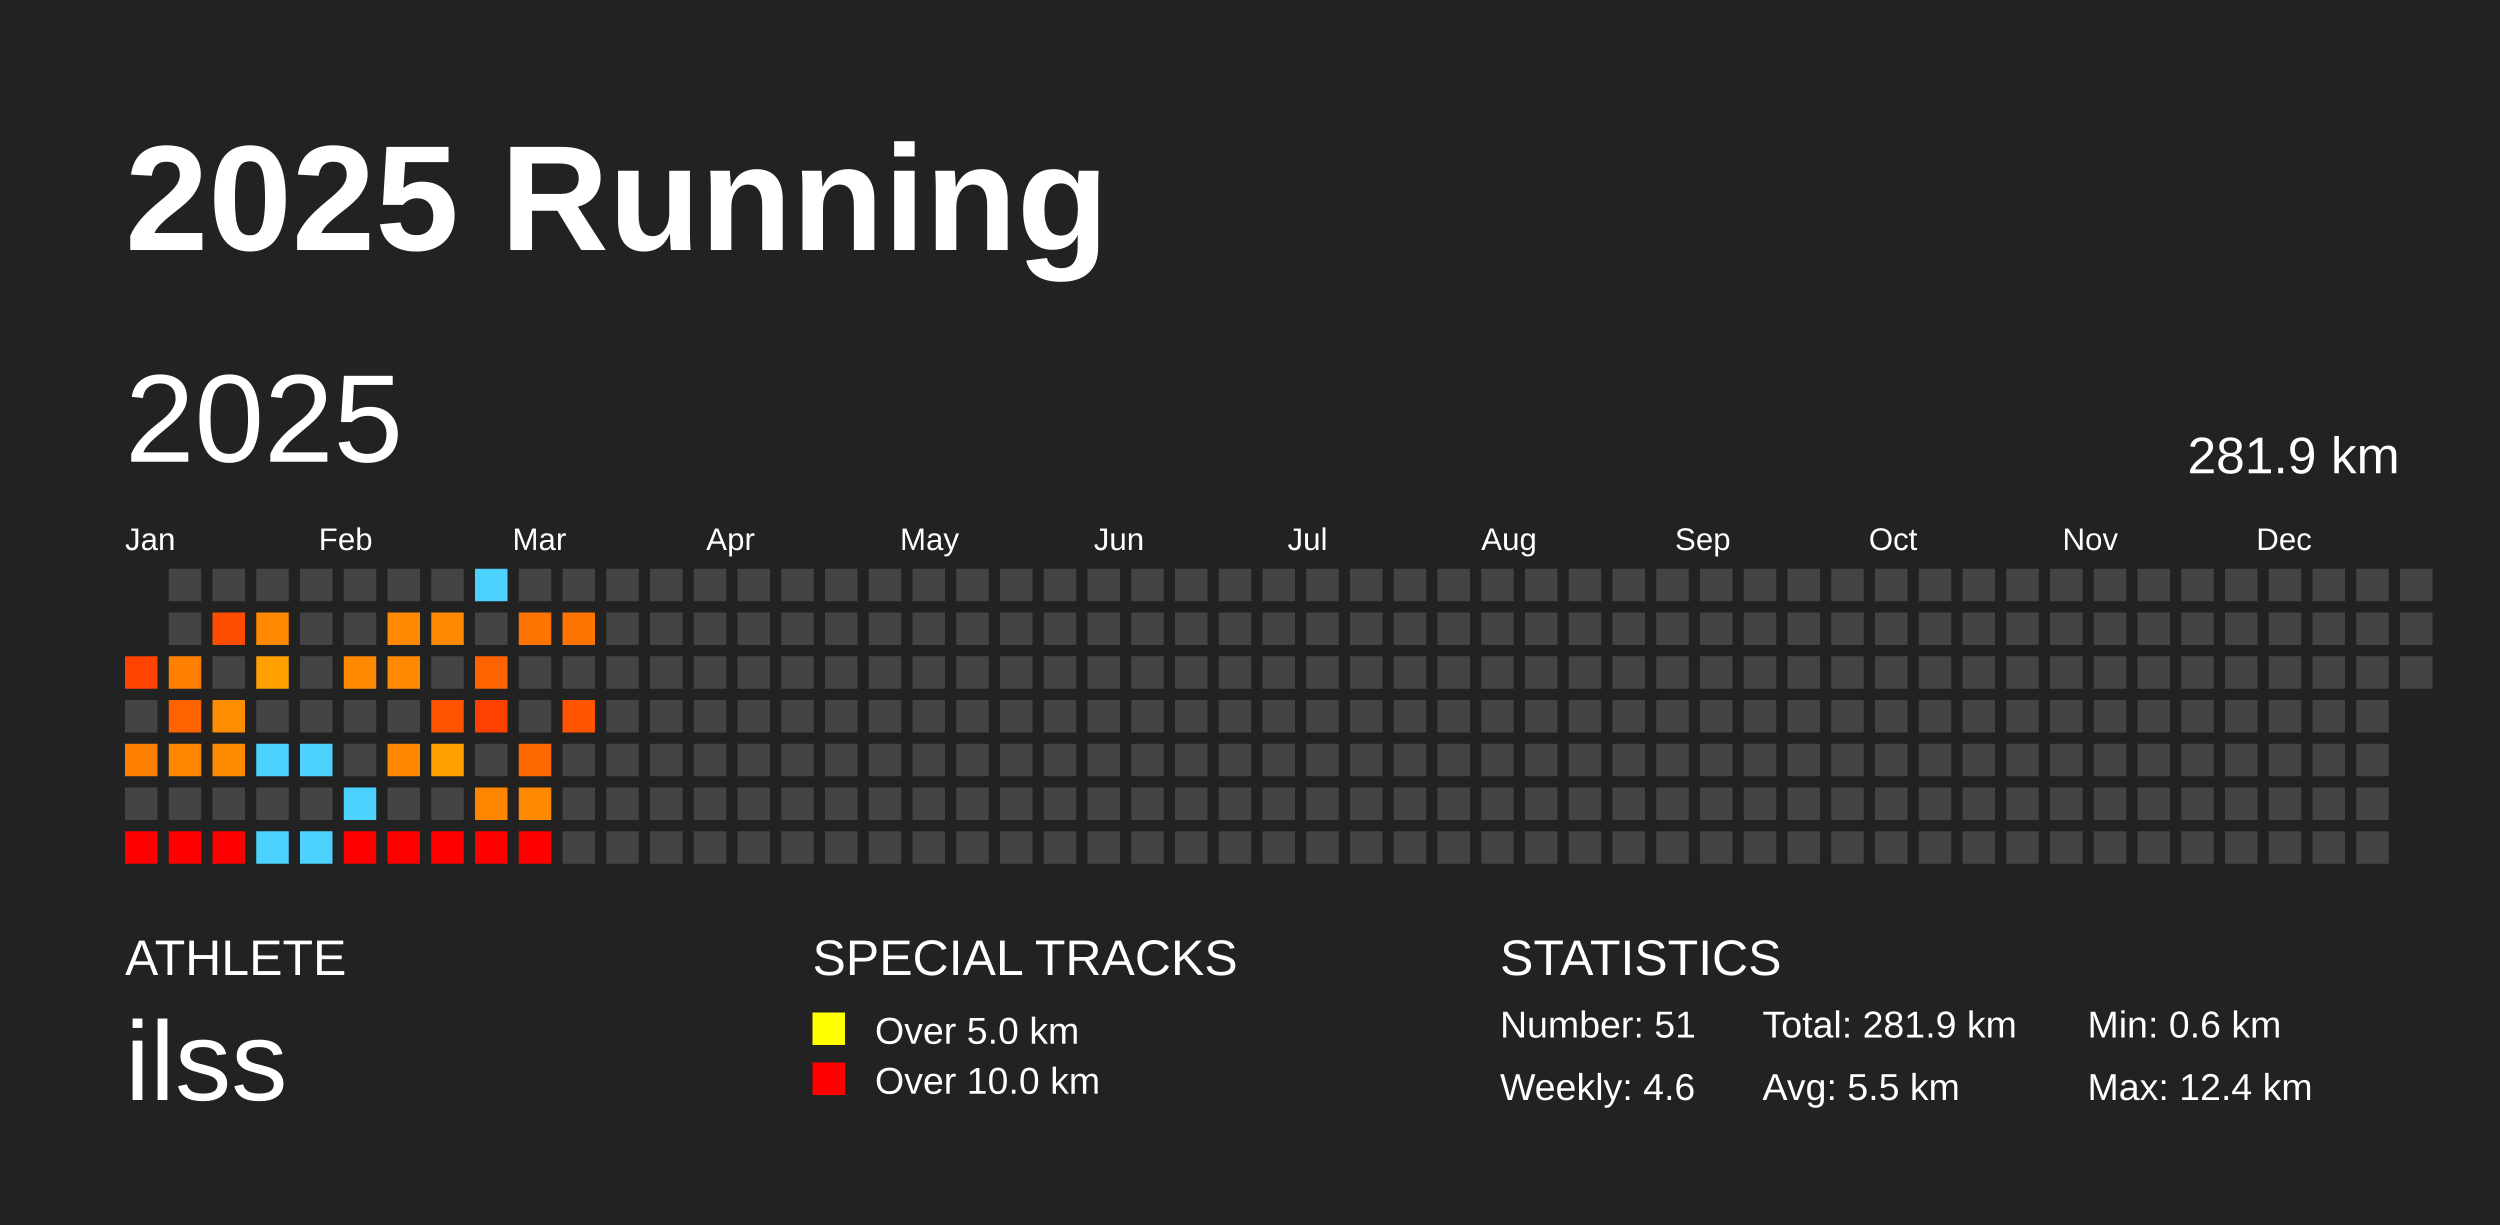
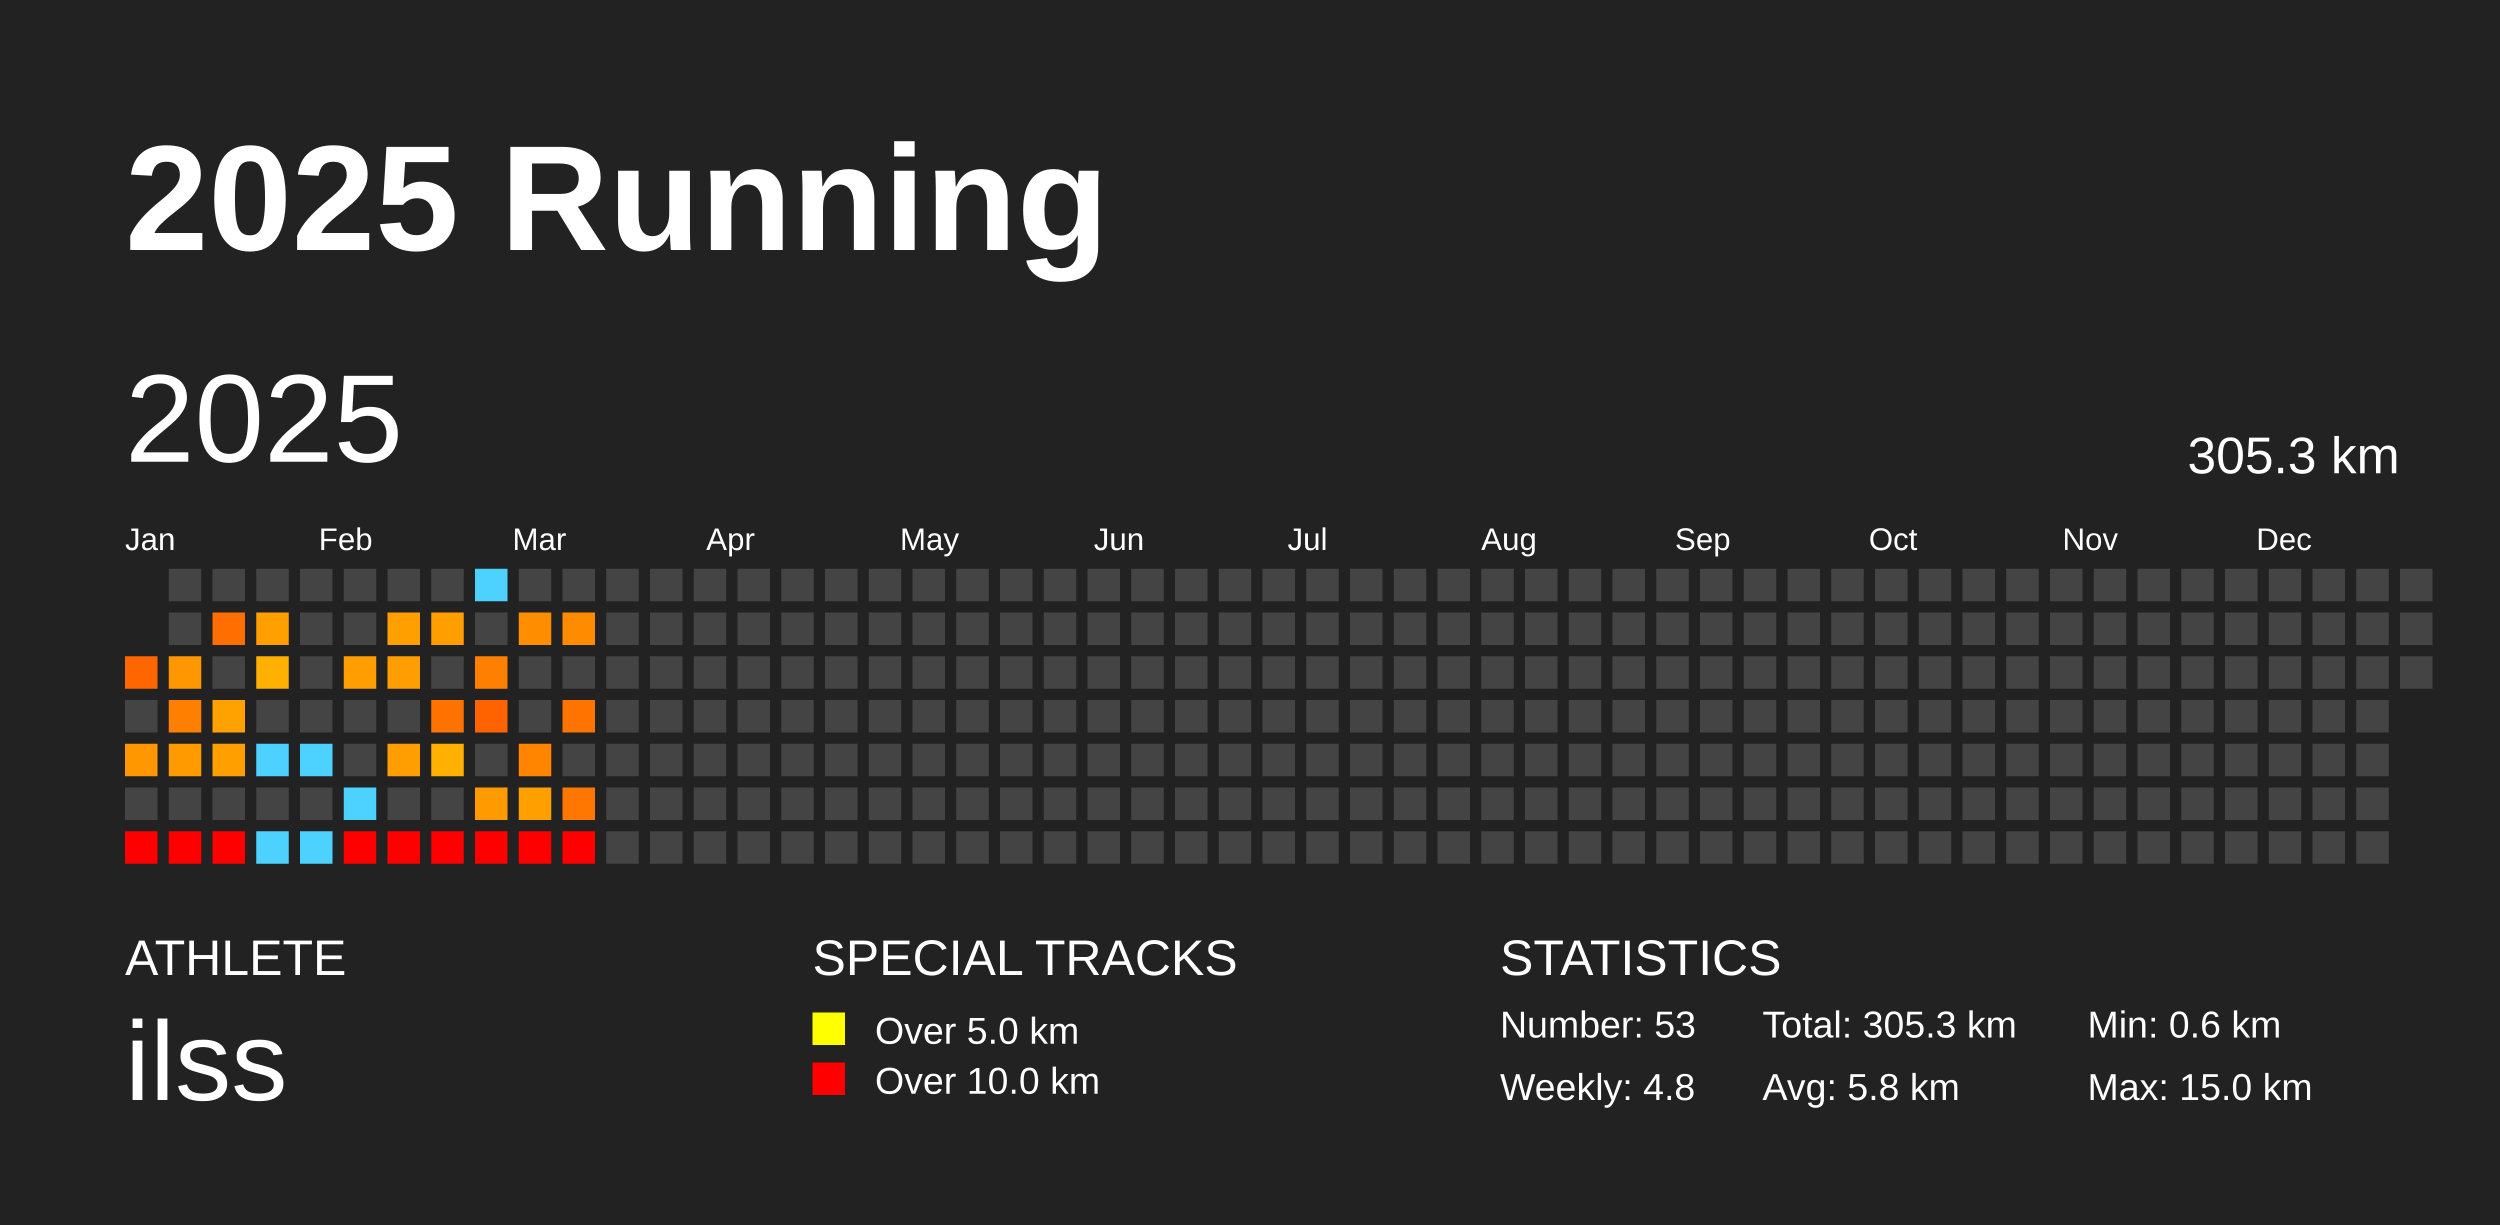
<svg xmlns="http://www.w3.org/2000/svg" baseProfile="full" height="98mm" version="1.1" viewBox="0,0,200,98" width="200mm">
  <defs />
  <rect fill="#222222" height="98" width="200" x="0" y="0" />
  <text fill="#FFFFFF" style="font-size:12px; font-family:Arial; font-weight:bold;" x="10" y="20">2025 Running</text>
  <text fill="#FFFFFF" style="font-size:4px; font-family:Arial" x="10" y="78">ATHLETE</text>
  <text fill="#FFFFFF" style="font-size:9px; font-family:Arial" x="10" y="88">ilss</text>
  <text fill="#FFFFFF" style="font-size:4px; font-family:Arial" x="65" y="78">SPECIAL TRACKS</text>
  <rect fill="yellow" height="2.6" width="2.6" x="65" y="81" />
  <text fill="#FFFFFF" style="font-size:3px; font-family:Arial" x="70" y="83.5">Over 5.0 km</text>
  <rect fill="red" height="2.6" width="2.6" x="65" y="85" />
  <text fill="#FFFFFF" style="font-size:3px; font-family:Arial" x="70" y="87.5">Over 10.0 km</text>
  <text fill="#FFFFFF" style="font-size:4px; font-family:Arial" x="120" y="78">STATISTICS</text>
-   <text fill="#FFFFFF" style="font-size:3px; font-family:Arial" x="120" y="83">Number: 51</text>
-   <text fill="#FFFFFF" style="font-size:3px; font-family:Arial" x="120" y="88">Weekly: 4.6</text>
-   <text fill="#FFFFFF" style="font-size:3px; font-family:Arial" x="141" y="83">Total: 281.9 km</text>
-   <text fill="#FFFFFF" style="font-size:3px; font-family:Arial" x="141" y="88">Avg: 5.5 km</text>
+   <text fill="#FFFFFF" style="font-size:3px; font-family:Arial" x="120" y="83">Number: 53</text>
+   <text fill="#FFFFFF" style="font-size:3px; font-family:Arial" x="120" y="88">Weekly: 4.8</text>
+   <text fill="#FFFFFF" style="font-size:3px; font-family:Arial" x="141" y="83">Total: 305.3 km</text>
+   <text fill="#FFFFFF" style="font-size:3px; font-family:Arial" x="141" y="88">Avg: 5.8 km</text>
  <text fill="#FFFFFF" style="font-size:3px; font-family:Arial" x="167" y="83">Min: 0.6 km</text>
-   <text fill="#FFFFFF" style="font-size:3px; font-family:Arial" x="167" y="88">Max: 12.4 km</text>
+   <text fill="#FFFFFF" style="font-size:3px; font-family:Arial" x="167" y="88">Max: 15.0 km</text>
  <text dominant-baseline="hanging" fill="#FFFFFF" style="font-size:10.0px; font-family:Arial;" x="10" y="30">2025</text>
-   <text dominant-baseline="hanging" fill="#FFFFFF" style="font-size:4.125px; font-family:Arial;" x="175" y="35">281.9 km</text>
+   <text dominant-baseline="hanging" fill="#FFFFFF" style="font-size:4.125px; font-family:Arial;" x="175" y="35">305.3 km</text>
  <text fill="#FFFFFF" style="font-size:2.5px; font-family:Arial" x="10.0" y="44">Jan</text>
  <text fill="#FFFFFF" style="font-size:2.5px; font-family:Arial" x="25.5" y="44">Feb</text>
  <text fill="#FFFFFF" style="font-size:2.5px; font-family:Arial" x="41.0" y="44">Mar</text>
  <text fill="#FFFFFF" style="font-size:2.5px; font-family:Arial" x="56.5" y="44">Apr</text>
  <text fill="#FFFFFF" style="font-size:2.5px; font-family:Arial" x="72.0" y="44">May</text>
  <text fill="#FFFFFF" style="font-size:2.5px; font-family:Arial" x="87.5" y="44">Jun</text>
  <text fill="#FFFFFF" style="font-size:2.5px; font-family:Arial" x="103.0" y="44">Jul</text>
  <text fill="#FFFFFF" style="font-size:2.5px; font-family:Arial" x="118.5" y="44">Aug</text>
  <text fill="#FFFFFF" style="font-size:2.5px; font-family:Arial" x="134.0" y="44">Sep</text>
  <text fill="#FFFFFF" style="font-size:2.5px; font-family:Arial" x="149.5" y="44">Oct</text>
  <text fill="#FFFFFF" style="font-size:2.5px; font-family:Arial" x="165.0" y="44">Nov</text>
  <text fill="#FFFFFF" style="font-size:2.5px; font-family:Arial" x="180.5" y="44">Dec</text>
-   <rect fill="#ff4400" height="2.6" width="2.6" x="10.0" y="52.5" />
+   <rect fill="#ff6600" height="2.6" width="2.6" x="10.0" y="52.5" />
  <rect fill="#444444" height="2.6" width="2.6" x="10.0" y="56.0" />
-   <rect fill="#ff8000" height="2.6" width="2.6" x="10.0" y="59.5" />
+   <rect fill="#ff9700" height="2.6" width="2.6" x="10.0" y="59.5" />
  <rect fill="#444444" height="2.6" width="2.6" x="10.0" y="63.0" />
  <rect fill="red" height="2.6" width="2.6" x="10.0" y="66.5" />
  <rect fill="#444444" height="2.6" width="2.6" x="13.5" y="45.5" />
  <rect fill="#444444" height="2.6" width="2.6" x="13.5" y="49.0" />
-   <rect fill="#ff8000" height="2.6" width="2.6" x="13.5" y="52.5" />
-   <rect fill="#ff6300" height="2.6" width="2.6" x="13.5" y="56.0" />
-   <rect fill="#ff8400" height="2.6" width="2.6" x="13.5" y="59.5" />
+   <rect fill="#ff9700" height="2.6" width="2.6" x="13.5" y="52.5" />
+   <rect fill="#ff7f00" height="2.6" width="2.6" x="13.5" y="56.0" />
+   <rect fill="#ff9b00" height="2.6" width="2.6" x="13.5" y="59.5" />
  <rect fill="#444444" height="2.6" width="2.6" x="13.5" y="63.0" />
  <rect fill="red" height="2.6" width="2.6" x="13.5" y="66.5" />
  <rect fill="#444444" height="2.6" width="2.6" x="17.0" y="45.5" />
-   <rect fill="#ff4d00" height="2.6" width="2.6" x="17.0" y="49.0" />
+   <rect fill="#ff6e00" height="2.6" width="2.6" x="17.0" y="49.0" />
  <rect fill="#444444" height="2.6" width="2.6" x="17.0" y="52.5" />
-   <rect fill="#ff8d00" height="2.6" width="2.6" x="17.0" y="56.0" />
-   <rect fill="#ff8b00" height="2.6" width="2.6" x="17.0" y="59.5" />
+   <rect fill="#ffa200" height="2.6" width="2.6" x="17.0" y="56.0" />
+   <rect fill="#ffa000" height="2.6" width="2.6" x="17.0" y="59.5" />
  <rect fill="#444444" height="2.6" width="2.6" x="17.0" y="63.0" />
  <rect fill="red" height="2.6" width="2.6" x="17.0" y="66.5" />
  <rect fill="#444444" height="2.6" width="2.6" x="20.5" y="45.5" />
-   <rect fill="#ff8900" height="2.6" width="2.6" x="20.5" y="49.0" />
-   <rect fill="#ff9f00" height="2.6" width="2.6" x="20.5" y="52.5" />
+   <rect fill="#ff9f00" height="2.6" width="2.6" x="20.5" y="49.0" />
+   <rect fill="#ffb000" height="2.6" width="2.6" x="20.5" y="52.5" />
  <rect fill="#444444" height="2.6" width="2.6" x="20.5" y="56.0" />
  <rect fill="#4dd2ff" height="2.6" width="2.6" x="20.5" y="59.5" />
  <rect fill="#444444" height="2.6" width="2.6" x="20.5" y="63.0" />
  <rect fill="#4dd2ff" height="2.6" width="2.6" x="20.5" y="66.5" />
  <rect fill="#444444" height="2.6" width="2.6" x="24.0" y="45.5" />
  <rect fill="#444444" height="2.6" width="2.6" x="24.0" y="49.0" />
  <rect fill="#444444" height="2.6" width="2.6" x="24.0" y="52.5" />
  <rect fill="#444444" height="2.6" width="2.6" x="24.0" y="56.0" />
  <rect fill="#4dd2ff" height="2.6" width="2.6" x="24.0" y="59.5" />
  <rect fill="#444444" height="2.6" width="2.6" x="24.0" y="63.0" />
  <rect fill="#4dd2ff" height="2.6" width="2.6" x="24.0" y="66.5" />
  <rect fill="#444444" height="2.6" width="2.6" x="27.5" y="45.5" />
  <rect fill="#444444" height="2.6" width="2.6" x="27.5" y="49.0" />
-   <rect fill="#ff8900" height="2.6" width="2.6" x="27.5" y="52.5" />
+   <rect fill="#ff9e00" height="2.6" width="2.6" x="27.5" y="52.5" />
  <rect fill="#444444" height="2.6" width="2.6" x="27.5" y="56.0" />
  <rect fill="#444444" height="2.6" width="2.6" x="27.5" y="59.5" />
  <rect fill="#4dd2ff" height="2.6" width="2.6" x="27.5" y="63.0" />
  <rect fill="red" height="2.6" width="2.6" x="27.5" y="66.5" />
  <rect fill="#444444" height="2.6" width="2.6" x="31.0" y="45.5" />
-   <rect fill="#ff8900" height="2.6" width="2.6" x="31.0" y="49.0" />
-   <rect fill="#ff8900" height="2.6" width="2.6" x="31.0" y="52.5" />
+   <rect fill="#ff9f00" height="2.6" width="2.6" x="31.0" y="49.0" />
+   <rect fill="#ff9e00" height="2.6" width="2.6" x="31.0" y="52.5" />
  <rect fill="#444444" height="2.6" width="2.6" x="31.0" y="56.0" />
-   <rect fill="#ff8800" height="2.6" width="2.6" x="31.0" y="59.5" />
+   <rect fill="#ff9e00" height="2.6" width="2.6" x="31.0" y="59.5" />
  <rect fill="#444444" height="2.6" width="2.6" x="31.0" y="63.0" />
  <rect fill="red" height="2.6" width="2.6" x="31.0" y="66.5" />
  <rect fill="#444444" height="2.6" width="2.6" x="34.5" y="45.5" />
-   <rect fill="#ff8900" height="2.6" width="2.6" x="34.5" y="49.0" />
+   <rect fill="#ff9e00" height="2.6" width="2.6" x="34.5" y="49.0" />
  <rect fill="#444444" height="2.6" width="2.6" x="34.5" y="52.5" />
-   <rect fill="#ff5300" height="2.6" width="2.6" x="34.5" y="56.0" />
-   <rect fill="#ff9f00" height="2.6" width="2.6" x="34.5" y="59.5" />
+   <rect fill="#ff7200" height="2.6" width="2.6" x="34.5" y="56.0" />
+   <rect fill="#ffb000" height="2.6" width="2.6" x="34.5" y="59.5" />
  <rect fill="#444444" height="2.6" width="2.6" x="34.5" y="63.0" />
  <rect fill="red" height="2.6" width="2.6" x="34.5" y="66.5" />
  <rect fill="#4dd2ff" height="2.6" width="2.6" x="38.0" y="45.5" />
  <rect fill="#444444" height="2.6" width="2.6" x="38.0" y="49.0" />
-   <rect fill="#ff6300" height="2.6" width="2.6" x="38.0" y="52.5" />
-   <rect fill="#ff4100" height="2.6" width="2.6" x="38.0" y="56.0" />
+   <rect fill="#ff8000" height="2.6" width="2.6" x="38.0" y="52.5" />
+   <rect fill="#ff6300" height="2.6" width="2.6" x="38.0" y="56.0" />
  <rect fill="#444444" height="2.6" width="2.6" x="38.0" y="59.5" />
-   <rect fill="#ff8500" height="2.6" width="2.6" x="38.0" y="63.0" />
+   <rect fill="#ff9b00" height="2.6" width="2.6" x="38.0" y="63.0" />
  <rect fill="red" height="2.6" width="2.6" x="38.0" y="66.5" />
  <rect fill="#444444" height="2.6" width="2.6" x="41.5" y="45.5" />
-   <rect fill="#ff7400" height="2.6" width="2.6" x="41.5" y="49.0" />
+   <rect fill="#ff8d00" height="2.6" width="2.6" x="41.5" y="49.0" />
  <rect fill="#444444" height="2.6" width="2.6" x="41.5" y="52.5" />
  <rect fill="#444444" height="2.6" width="2.6" x="41.5" y="56.0" />
-   <rect fill="#ff6a00" height="2.6" width="2.6" x="41.5" y="59.5" />
-   <rect fill="#ff8900" height="2.6" width="2.6" x="41.5" y="63.0" />
+   <rect fill="#ff8500" height="2.6" width="2.6" x="41.5" y="59.5" />
+   <rect fill="#ff9f00" height="2.6" width="2.6" x="41.5" y="63.0" />
  <rect fill="red" height="2.6" width="2.6" x="41.5" y="66.5" />
  <rect fill="#444444" height="2.6" width="2.6" x="45.0" y="45.5" />
-   <rect fill="#ff7300" height="2.6" width="2.6" x="45.0" y="49.0" />
+   <rect fill="#ff8c00" height="2.6" width="2.6" x="45.0" y="49.0" />
  <rect fill="#444444" height="2.6" width="2.6" x="45.0" y="52.5" />
-   <rect fill="#ff5400" height="2.6" width="2.6" x="45.0" y="56.0" />
+   <rect fill="#ff7300" height="2.6" width="2.6" x="45.0" y="56.0" />
  <rect fill="#444444" height="2.6" width="2.6" x="45.0" y="59.5" />
-   <rect fill="#444444" height="2.6" width="2.6" x="45.0" y="63.0" />
-   <rect fill="#444444" height="2.6" width="2.6" x="45.0" y="66.5" />
+   <rect fill="#ff7600" height="2.6" width="2.6" x="45.0" y="63.0" />
+   <rect fill="red" height="2.6" width="2.6" x="45.0" y="66.5" />
  <rect fill="#444444" height="2.6" width="2.6" x="48.5" y="45.5" />
  <rect fill="#444444" height="2.6" width="2.6" x="48.5" y="49.0" />
  <rect fill="#444444" height="2.6" width="2.6" x="48.5" y="52.5" />
  <rect fill="#444444" height="2.6" width="2.6" x="48.5" y="56.0" />
  <rect fill="#444444" height="2.6" width="2.6" x="48.5" y="59.5" />
  <rect fill="#444444" height="2.6" width="2.6" x="48.5" y="63.0" />
  <rect fill="#444444" height="2.6" width="2.6" x="48.5" y="66.5" />
  <rect fill="#444444" height="2.6" width="2.6" x="52.0" y="45.5" />
  <rect fill="#444444" height="2.6" width="2.6" x="52.0" y="49.0" />
  <rect fill="#444444" height="2.6" width="2.6" x="52.0" y="52.5" />
  <rect fill="#444444" height="2.6" width="2.6" x="52.0" y="56.0" />
  <rect fill="#444444" height="2.6" width="2.6" x="52.0" y="59.5" />
  <rect fill="#444444" height="2.6" width="2.6" x="52.0" y="63.0" />
  <rect fill="#444444" height="2.6" width="2.6" x="52.0" y="66.5" />
  <rect fill="#444444" height="2.6" width="2.6" x="55.5" y="45.5" />
  <rect fill="#444444" height="2.6" width="2.6" x="55.5" y="49.0" />
  <rect fill="#444444" height="2.6" width="2.6" x="55.5" y="52.5" />
  <rect fill="#444444" height="2.6" width="2.6" x="55.5" y="56.0" />
  <rect fill="#444444" height="2.6" width="2.6" x="55.5" y="59.5" />
  <rect fill="#444444" height="2.6" width="2.6" x="55.5" y="63.0" />
  <rect fill="#444444" height="2.6" width="2.6" x="55.5" y="66.5" />
  <rect fill="#444444" height="2.6" width="2.6" x="59.0" y="45.5" />
  <rect fill="#444444" height="2.6" width="2.6" x="59.0" y="49.0" />
  <rect fill="#444444" height="2.6" width="2.6" x="59.0" y="52.5" />
  <rect fill="#444444" height="2.6" width="2.6" x="59.0" y="56.0" />
  <rect fill="#444444" height="2.6" width="2.6" x="59.0" y="59.5" />
  <rect fill="#444444" height="2.6" width="2.6" x="59.0" y="63.0" />
  <rect fill="#444444" height="2.6" width="2.6" x="59.0" y="66.5" />
  <rect fill="#444444" height="2.6" width="2.6" x="62.5" y="45.5" />
  <rect fill="#444444" height="2.6" width="2.6" x="62.5" y="49.0" />
  <rect fill="#444444" height="2.6" width="2.6" x="62.5" y="52.5" />
  <rect fill="#444444" height="2.6" width="2.6" x="62.5" y="56.0" />
  <rect fill="#444444" height="2.6" width="2.6" x="62.5" y="59.5" />
  <rect fill="#444444" height="2.6" width="2.6" x="62.5" y="63.0" />
  <rect fill="#444444" height="2.6" width="2.6" x="62.5" y="66.5" />
  <rect fill="#444444" height="2.6" width="2.6" x="66.0" y="45.5" />
  <rect fill="#444444" height="2.6" width="2.6" x="66.0" y="49.0" />
  <rect fill="#444444" height="2.6" width="2.6" x="66.0" y="52.5" />
  <rect fill="#444444" height="2.6" width="2.6" x="66.0" y="56.0" />
  <rect fill="#444444" height="2.6" width="2.6" x="66.0" y="59.5" />
  <rect fill="#444444" height="2.6" width="2.6" x="66.0" y="63.0" />
  <rect fill="#444444" height="2.6" width="2.6" x="66.0" y="66.5" />
  <rect fill="#444444" height="2.6" width="2.6" x="69.5" y="45.5" />
  <rect fill="#444444" height="2.6" width="2.6" x="69.5" y="49.0" />
  <rect fill="#444444" height="2.6" width="2.6" x="69.5" y="52.5" />
  <rect fill="#444444" height="2.6" width="2.6" x="69.5" y="56.0" />
  <rect fill="#444444" height="2.6" width="2.6" x="69.5" y="59.5" />
  <rect fill="#444444" height="2.6" width="2.6" x="69.5" y="63.0" />
  <rect fill="#444444" height="2.6" width="2.6" x="69.5" y="66.5" />
  <rect fill="#444444" height="2.6" width="2.6" x="73.0" y="45.5" />
  <rect fill="#444444" height="2.6" width="2.6" x="73.0" y="49.0" />
  <rect fill="#444444" height="2.6" width="2.6" x="73.0" y="52.5" />
  <rect fill="#444444" height="2.6" width="2.6" x="73.0" y="56.0" />
  <rect fill="#444444" height="2.6" width="2.6" x="73.0" y="59.5" />
  <rect fill="#444444" height="2.6" width="2.6" x="73.0" y="63.0" />
  <rect fill="#444444" height="2.6" width="2.6" x="73.0" y="66.5" />
  <rect fill="#444444" height="2.6" width="2.6" x="76.5" y="45.5" />
  <rect fill="#444444" height="2.6" width="2.6" x="76.5" y="49.0" />
  <rect fill="#444444" height="2.6" width="2.6" x="76.5" y="52.5" />
  <rect fill="#444444" height="2.6" width="2.6" x="76.5" y="56.0" />
  <rect fill="#444444" height="2.6" width="2.6" x="76.5" y="59.5" />
  <rect fill="#444444" height="2.6" width="2.6" x="76.5" y="63.0" />
  <rect fill="#444444" height="2.6" width="2.6" x="76.5" y="66.5" />
  <rect fill="#444444" height="2.6" width="2.6" x="80.0" y="45.5" />
  <rect fill="#444444" height="2.6" width="2.6" x="80.0" y="49.0" />
  <rect fill="#444444" height="2.6" width="2.6" x="80.0" y="52.5" />
  <rect fill="#444444" height="2.6" width="2.6" x="80.0" y="56.0" />
  <rect fill="#444444" height="2.6" width="2.6" x="80.0" y="59.5" />
  <rect fill="#444444" height="2.6" width="2.6" x="80.0" y="63.0" />
  <rect fill="#444444" height="2.6" width="2.6" x="80.0" y="66.5" />
  <rect fill="#444444" height="2.6" width="2.6" x="83.5" y="45.5" />
  <rect fill="#444444" height="2.6" width="2.6" x="83.5" y="49.0" />
  <rect fill="#444444" height="2.6" width="2.6" x="83.5" y="52.5" />
  <rect fill="#444444" height="2.6" width="2.6" x="83.5" y="56.0" />
  <rect fill="#444444" height="2.6" width="2.6" x="83.5" y="59.5" />
  <rect fill="#444444" height="2.6" width="2.6" x="83.5" y="63.0" />
  <rect fill="#444444" height="2.6" width="2.6" x="83.5" y="66.5" />
  <rect fill="#444444" height="2.6" width="2.6" x="87.0" y="45.5" />
  <rect fill="#444444" height="2.6" width="2.6" x="87.0" y="49.0" />
  <rect fill="#444444" height="2.6" width="2.6" x="87.0" y="52.5" />
  <rect fill="#444444" height="2.6" width="2.6" x="87.0" y="56.0" />
  <rect fill="#444444" height="2.6" width="2.6" x="87.0" y="59.5" />
  <rect fill="#444444" height="2.6" width="2.6" x="87.0" y="63.0" />
  <rect fill="#444444" height="2.6" width="2.6" x="87.0" y="66.5" />
  <rect fill="#444444" height="2.6" width="2.6" x="90.5" y="45.5" />
  <rect fill="#444444" height="2.6" width="2.6" x="90.5" y="49.0" />
  <rect fill="#444444" height="2.6" width="2.6" x="90.5" y="52.5" />
  <rect fill="#444444" height="2.6" width="2.6" x="90.5" y="56.0" />
  <rect fill="#444444" height="2.6" width="2.6" x="90.5" y="59.5" />
  <rect fill="#444444" height="2.6" width="2.6" x="90.5" y="63.0" />
  <rect fill="#444444" height="2.6" width="2.6" x="90.5" y="66.5" />
  <rect fill="#444444" height="2.6" width="2.6" x="94.0" y="45.5" />
  <rect fill="#444444" height="2.6" width="2.6" x="94.0" y="49.0" />
  <rect fill="#444444" height="2.6" width="2.6" x="94.0" y="52.5" />
  <rect fill="#444444" height="2.6" width="2.6" x="94.0" y="56.0" />
  <rect fill="#444444" height="2.6" width="2.6" x="94.0" y="59.5" />
  <rect fill="#444444" height="2.6" width="2.6" x="94.0" y="63.0" />
  <rect fill="#444444" height="2.6" width="2.6" x="94.0" y="66.5" />
  <rect fill="#444444" height="2.6" width="2.6" x="97.5" y="45.5" />
  <rect fill="#444444" height="2.6" width="2.6" x="97.5" y="49.0" />
  <rect fill="#444444" height="2.6" width="2.6" x="97.5" y="52.5" />
  <rect fill="#444444" height="2.6" width="2.6" x="97.5" y="56.0" />
  <rect fill="#444444" height="2.6" width="2.6" x="97.5" y="59.5" />
  <rect fill="#444444" height="2.6" width="2.6" x="97.5" y="63.0" />
  <rect fill="#444444" height="2.6" width="2.6" x="97.5" y="66.5" />
  <rect fill="#444444" height="2.6" width="2.6" x="101.0" y="45.5" />
  <rect fill="#444444" height="2.6" width="2.6" x="101.0" y="49.0" />
  <rect fill="#444444" height="2.6" width="2.6" x="101.0" y="52.5" />
  <rect fill="#444444" height="2.6" width="2.6" x="101.0" y="56.0" />
  <rect fill="#444444" height="2.6" width="2.6" x="101.0" y="59.5" />
  <rect fill="#444444" height="2.6" width="2.6" x="101.0" y="63.0" />
  <rect fill="#444444" height="2.6" width="2.6" x="101.0" y="66.5" />
  <rect fill="#444444" height="2.6" width="2.6" x="104.5" y="45.5" />
  <rect fill="#444444" height="2.6" width="2.6" x="104.5" y="49.0" />
  <rect fill="#444444" height="2.6" width="2.6" x="104.5" y="52.5" />
  <rect fill="#444444" height="2.6" width="2.6" x="104.5" y="56.0" />
  <rect fill="#444444" height="2.6" width="2.6" x="104.5" y="59.5" />
  <rect fill="#444444" height="2.6" width="2.6" x="104.5" y="63.0" />
  <rect fill="#444444" height="2.6" width="2.6" x="104.5" y="66.5" />
  <rect fill="#444444" height="2.6" width="2.6" x="108.0" y="45.5" />
  <rect fill="#444444" height="2.6" width="2.6" x="108.0" y="49.0" />
  <rect fill="#444444" height="2.6" width="2.6" x="108.0" y="52.5" />
  <rect fill="#444444" height="2.6" width="2.6" x="108.0" y="56.0" />
  <rect fill="#444444" height="2.6" width="2.6" x="108.0" y="59.5" />
  <rect fill="#444444" height="2.6" width="2.6" x="108.0" y="63.0" />
  <rect fill="#444444" height="2.6" width="2.6" x="108.0" y="66.5" />
  <rect fill="#444444" height="2.6" width="2.6" x="111.5" y="45.5" />
  <rect fill="#444444" height="2.6" width="2.6" x="111.5" y="49.0" />
  <rect fill="#444444" height="2.6" width="2.6" x="111.5" y="52.5" />
  <rect fill="#444444" height="2.6" width="2.6" x="111.5" y="56.0" />
  <rect fill="#444444" height="2.6" width="2.6" x="111.5" y="59.5" />
  <rect fill="#444444" height="2.6" width="2.6" x="111.5" y="63.0" />
  <rect fill="#444444" height="2.6" width="2.6" x="111.5" y="66.5" />
  <rect fill="#444444" height="2.6" width="2.6" x="115.0" y="45.5" />
  <rect fill="#444444" height="2.6" width="2.6" x="115.0" y="49.0" />
  <rect fill="#444444" height="2.6" width="2.6" x="115.0" y="52.5" />
  <rect fill="#444444" height="2.6" width="2.6" x="115.0" y="56.0" />
  <rect fill="#444444" height="2.6" width="2.6" x="115.0" y="59.5" />
  <rect fill="#444444" height="2.6" width="2.6" x="115.0" y="63.0" />
  <rect fill="#444444" height="2.6" width="2.6" x="115.0" y="66.5" />
  <rect fill="#444444" height="2.6" width="2.6" x="118.5" y="45.5" />
  <rect fill="#444444" height="2.6" width="2.6" x="118.5" y="49.0" />
  <rect fill="#444444" height="2.6" width="2.6" x="118.5" y="52.5" />
  <rect fill="#444444" height="2.6" width="2.6" x="118.5" y="56.0" />
  <rect fill="#444444" height="2.6" width="2.6" x="118.5" y="59.5" />
  <rect fill="#444444" height="2.6" width="2.6" x="118.5" y="63.0" />
  <rect fill="#444444" height="2.6" width="2.6" x="118.5" y="66.5" />
  <rect fill="#444444" height="2.6" width="2.6" x="122.0" y="45.5" />
  <rect fill="#444444" height="2.6" width="2.6" x="122.0" y="49.0" />
  <rect fill="#444444" height="2.6" width="2.6" x="122.0" y="52.5" />
  <rect fill="#444444" height="2.6" width="2.6" x="122.0" y="56.0" />
  <rect fill="#444444" height="2.6" width="2.6" x="122.0" y="59.5" />
  <rect fill="#444444" height="2.6" width="2.6" x="122.0" y="63.0" />
  <rect fill="#444444" height="2.6" width="2.6" x="122.0" y="66.5" />
  <rect fill="#444444" height="2.6" width="2.6" x="125.5" y="45.5" />
  <rect fill="#444444" height="2.6" width="2.6" x="125.5" y="49.0" />
  <rect fill="#444444" height="2.6" width="2.6" x="125.5" y="52.5" />
  <rect fill="#444444" height="2.6" width="2.6" x="125.5" y="56.0" />
  <rect fill="#444444" height="2.6" width="2.6" x="125.5" y="59.5" />
  <rect fill="#444444" height="2.6" width="2.6" x="125.5" y="63.0" />
  <rect fill="#444444" height="2.6" width="2.6" x="125.5" y="66.5" />
  <rect fill="#444444" height="2.6" width="2.6" x="129.0" y="45.5" />
  <rect fill="#444444" height="2.6" width="2.6" x="129.0" y="49.0" />
  <rect fill="#444444" height="2.6" width="2.6" x="129.0" y="52.5" />
  <rect fill="#444444" height="2.6" width="2.6" x="129.0" y="56.0" />
  <rect fill="#444444" height="2.6" width="2.6" x="129.0" y="59.5" />
  <rect fill="#444444" height="2.6" width="2.6" x="129.0" y="63.0" />
  <rect fill="#444444" height="2.6" width="2.6" x="129.0" y="66.5" />
  <rect fill="#444444" height="2.6" width="2.6" x="132.5" y="45.5" />
  <rect fill="#444444" height="2.6" width="2.6" x="132.5" y="49.0" />
  <rect fill="#444444" height="2.6" width="2.6" x="132.5" y="52.5" />
  <rect fill="#444444" height="2.6" width="2.6" x="132.5" y="56.0" />
  <rect fill="#444444" height="2.6" width="2.6" x="132.5" y="59.5" />
  <rect fill="#444444" height="2.6" width="2.6" x="132.5" y="63.0" />
  <rect fill="#444444" height="2.6" width="2.6" x="132.5" y="66.5" />
  <rect fill="#444444" height="2.6" width="2.6" x="136.0" y="45.5" />
  <rect fill="#444444" height="2.6" width="2.6" x="136.0" y="49.0" />
  <rect fill="#444444" height="2.6" width="2.6" x="136.0" y="52.5" />
  <rect fill="#444444" height="2.6" width="2.6" x="136.0" y="56.0" />
  <rect fill="#444444" height="2.6" width="2.6" x="136.0" y="59.5" />
  <rect fill="#444444" height="2.6" width="2.6" x="136.0" y="63.0" />
  <rect fill="#444444" height="2.6" width="2.6" x="136.0" y="66.5" />
  <rect fill="#444444" height="2.6" width="2.6" x="139.5" y="45.5" />
  <rect fill="#444444" height="2.6" width="2.6" x="139.5" y="49.0" />
  <rect fill="#444444" height="2.6" width="2.6" x="139.5" y="52.5" />
  <rect fill="#444444" height="2.6" width="2.6" x="139.5" y="56.0" />
  <rect fill="#444444" height="2.6" width="2.6" x="139.5" y="59.5" />
  <rect fill="#444444" height="2.6" width="2.6" x="139.5" y="63.0" />
  <rect fill="#444444" height="2.6" width="2.6" x="139.5" y="66.5" />
  <rect fill="#444444" height="2.6" width="2.6" x="143.0" y="45.5" />
  <rect fill="#444444" height="2.6" width="2.6" x="143.0" y="49.0" />
  <rect fill="#444444" height="2.6" width="2.6" x="143.0" y="52.5" />
  <rect fill="#444444" height="2.6" width="2.6" x="143.0" y="56.0" />
  <rect fill="#444444" height="2.6" width="2.6" x="143.0" y="59.5" />
  <rect fill="#444444" height="2.6" width="2.6" x="143.0" y="63.0" />
  <rect fill="#444444" height="2.6" width="2.6" x="143.0" y="66.5" />
  <rect fill="#444444" height="2.6" width="2.6" x="146.5" y="45.5" />
  <rect fill="#444444" height="2.6" width="2.6" x="146.5" y="49.0" />
  <rect fill="#444444" height="2.6" width="2.6" x="146.5" y="52.5" />
  <rect fill="#444444" height="2.6" width="2.6" x="146.5" y="56.0" />
  <rect fill="#444444" height="2.6" width="2.6" x="146.5" y="59.5" />
  <rect fill="#444444" height="2.6" width="2.6" x="146.5" y="63.0" />
  <rect fill="#444444" height="2.6" width="2.6" x="146.5" y="66.5" />
  <rect fill="#444444" height="2.6" width="2.6" x="150.0" y="45.5" />
  <rect fill="#444444" height="2.6" width="2.6" x="150.0" y="49.0" />
  <rect fill="#444444" height="2.6" width="2.6" x="150.0" y="52.5" />
  <rect fill="#444444" height="2.6" width="2.6" x="150.0" y="56.0" />
  <rect fill="#444444" height="2.6" width="2.6" x="150.0" y="59.5" />
  <rect fill="#444444" height="2.6" width="2.6" x="150.0" y="63.0" />
  <rect fill="#444444" height="2.6" width="2.6" x="150.0" y="66.5" />
  <rect fill="#444444" height="2.6" width="2.6" x="153.5" y="45.5" />
  <rect fill="#444444" height="2.6" width="2.6" x="153.5" y="49.0" />
  <rect fill="#444444" height="2.6" width="2.6" x="153.5" y="52.5" />
  <rect fill="#444444" height="2.6" width="2.6" x="153.5" y="56.0" />
  <rect fill="#444444" height="2.6" width="2.6" x="153.5" y="59.5" />
  <rect fill="#444444" height="2.6" width="2.6" x="153.5" y="63.0" />
  <rect fill="#444444" height="2.6" width="2.6" x="153.5" y="66.5" />
  <rect fill="#444444" height="2.6" width="2.6" x="157.0" y="45.5" />
  <rect fill="#444444" height="2.6" width="2.6" x="157.0" y="49.0" />
  <rect fill="#444444" height="2.6" width="2.6" x="157.0" y="52.5" />
  <rect fill="#444444" height="2.6" width="2.6" x="157.0" y="56.0" />
  <rect fill="#444444" height="2.6" width="2.6" x="157.0" y="59.5" />
  <rect fill="#444444" height="2.6" width="2.6" x="157.0" y="63.0" />
  <rect fill="#444444" height="2.6" width="2.6" x="157.0" y="66.5" />
  <rect fill="#444444" height="2.6" width="2.6" x="160.5" y="45.5" />
  <rect fill="#444444" height="2.6" width="2.6" x="160.5" y="49.0" />
  <rect fill="#444444" height="2.6" width="2.6" x="160.5" y="52.5" />
  <rect fill="#444444" height="2.6" width="2.6" x="160.5" y="56.0" />
  <rect fill="#444444" height="2.6" width="2.6" x="160.5" y="59.5" />
  <rect fill="#444444" height="2.6" width="2.6" x="160.5" y="63.0" />
  <rect fill="#444444" height="2.6" width="2.6" x="160.5" y="66.5" />
  <rect fill="#444444" height="2.6" width="2.6" x="164.0" y="45.5" />
  <rect fill="#444444" height="2.6" width="2.6" x="164.0" y="49.0" />
  <rect fill="#444444" height="2.6" width="2.6" x="164.0" y="52.5" />
  <rect fill="#444444" height="2.6" width="2.6" x="164.0" y="56.0" />
  <rect fill="#444444" height="2.6" width="2.6" x="164.0" y="59.5" />
  <rect fill="#444444" height="2.6" width="2.6" x="164.0" y="63.0" />
  <rect fill="#444444" height="2.6" width="2.6" x="164.0" y="66.5" />
  <rect fill="#444444" height="2.6" width="2.6" x="167.5" y="45.5" />
  <rect fill="#444444" height="2.6" width="2.6" x="167.5" y="49.0" />
  <rect fill="#444444" height="2.6" width="2.6" x="167.5" y="52.5" />
  <rect fill="#444444" height="2.6" width="2.6" x="167.5" y="56.0" />
  <rect fill="#444444" height="2.6" width="2.6" x="167.5" y="59.5" />
  <rect fill="#444444" height="2.6" width="2.6" x="167.5" y="63.0" />
  <rect fill="#444444" height="2.6" width="2.6" x="167.5" y="66.5" />
  <rect fill="#444444" height="2.6" width="2.6" x="171.0" y="45.5" />
  <rect fill="#444444" height="2.6" width="2.6" x="171.0" y="49.0" />
  <rect fill="#444444" height="2.6" width="2.6" x="171.0" y="52.5" />
  <rect fill="#444444" height="2.6" width="2.6" x="171.0" y="56.0" />
  <rect fill="#444444" height="2.6" width="2.6" x="171.0" y="59.5" />
  <rect fill="#444444" height="2.6" width="2.6" x="171.0" y="63.0" />
  <rect fill="#444444" height="2.6" width="2.6" x="171.0" y="66.5" />
  <rect fill="#444444" height="2.6" width="2.6" x="174.5" y="45.5" />
  <rect fill="#444444" height="2.6" width="2.6" x="174.5" y="49.0" />
  <rect fill="#444444" height="2.6" width="2.6" x="174.5" y="52.5" />
  <rect fill="#444444" height="2.6" width="2.6" x="174.5" y="56.0" />
  <rect fill="#444444" height="2.6" width="2.6" x="174.5" y="59.5" />
  <rect fill="#444444" height="2.6" width="2.6" x="174.5" y="63.0" />
  <rect fill="#444444" height="2.6" width="2.6" x="174.5" y="66.5" />
  <rect fill="#444444" height="2.6" width="2.6" x="178.0" y="45.5" />
  <rect fill="#444444" height="2.6" width="2.6" x="178.0" y="49.0" />
  <rect fill="#444444" height="2.6" width="2.6" x="178.0" y="52.5" />
  <rect fill="#444444" height="2.6" width="2.6" x="178.0" y="56.0" />
  <rect fill="#444444" height="2.6" width="2.6" x="178.0" y="59.5" />
  <rect fill="#444444" height="2.6" width="2.6" x="178.0" y="63.0" />
  <rect fill="#444444" height="2.6" width="2.6" x="178.0" y="66.5" />
  <rect fill="#444444" height="2.6" width="2.6" x="181.5" y="45.5" />
  <rect fill="#444444" height="2.6" width="2.6" x="181.5" y="49.0" />
  <rect fill="#444444" height="2.6" width="2.6" x="181.5" y="52.5" />
  <rect fill="#444444" height="2.6" width="2.6" x="181.5" y="56.0" />
  <rect fill="#444444" height="2.6" width="2.6" x="181.5" y="59.5" />
  <rect fill="#444444" height="2.6" width="2.6" x="181.5" y="63.0" />
  <rect fill="#444444" height="2.6" width="2.6" x="181.5" y="66.5" />
  <rect fill="#444444" height="2.6" width="2.6" x="185.0" y="45.5" />
  <rect fill="#444444" height="2.6" width="2.6" x="185.0" y="49.0" />
  <rect fill="#444444" height="2.6" width="2.6" x="185.0" y="52.5" />
  <rect fill="#444444" height="2.6" width="2.6" x="185.0" y="56.0" />
  <rect fill="#444444" height="2.6" width="2.6" x="185.0" y="59.5" />
  <rect fill="#444444" height="2.6" width="2.6" x="185.0" y="63.0" />
  <rect fill="#444444" height="2.6" width="2.6" x="185.0" y="66.5" />
  <rect fill="#444444" height="2.6" width="2.6" x="188.5" y="45.5" />
  <rect fill="#444444" height="2.6" width="2.6" x="188.5" y="49.0" />
  <rect fill="#444444" height="2.6" width="2.6" x="188.5" y="52.5" />
  <rect fill="#444444" height="2.6" width="2.6" x="188.5" y="56.0" />
  <rect fill="#444444" height="2.6" width="2.6" x="188.5" y="59.5" />
  <rect fill="#444444" height="2.6" width="2.6" x="188.5" y="63.0" />
  <rect fill="#444444" height="2.6" width="2.6" x="188.5" y="66.5" />
  <rect fill="#444444" height="2.6" width="2.6" x="192.0" y="45.5" />
  <rect fill="#444444" height="2.6" width="2.6" x="192.0" y="49.0" />
  <rect fill="#444444" height="2.6" width="2.6" x="192.0" y="52.5" />
</svg>
